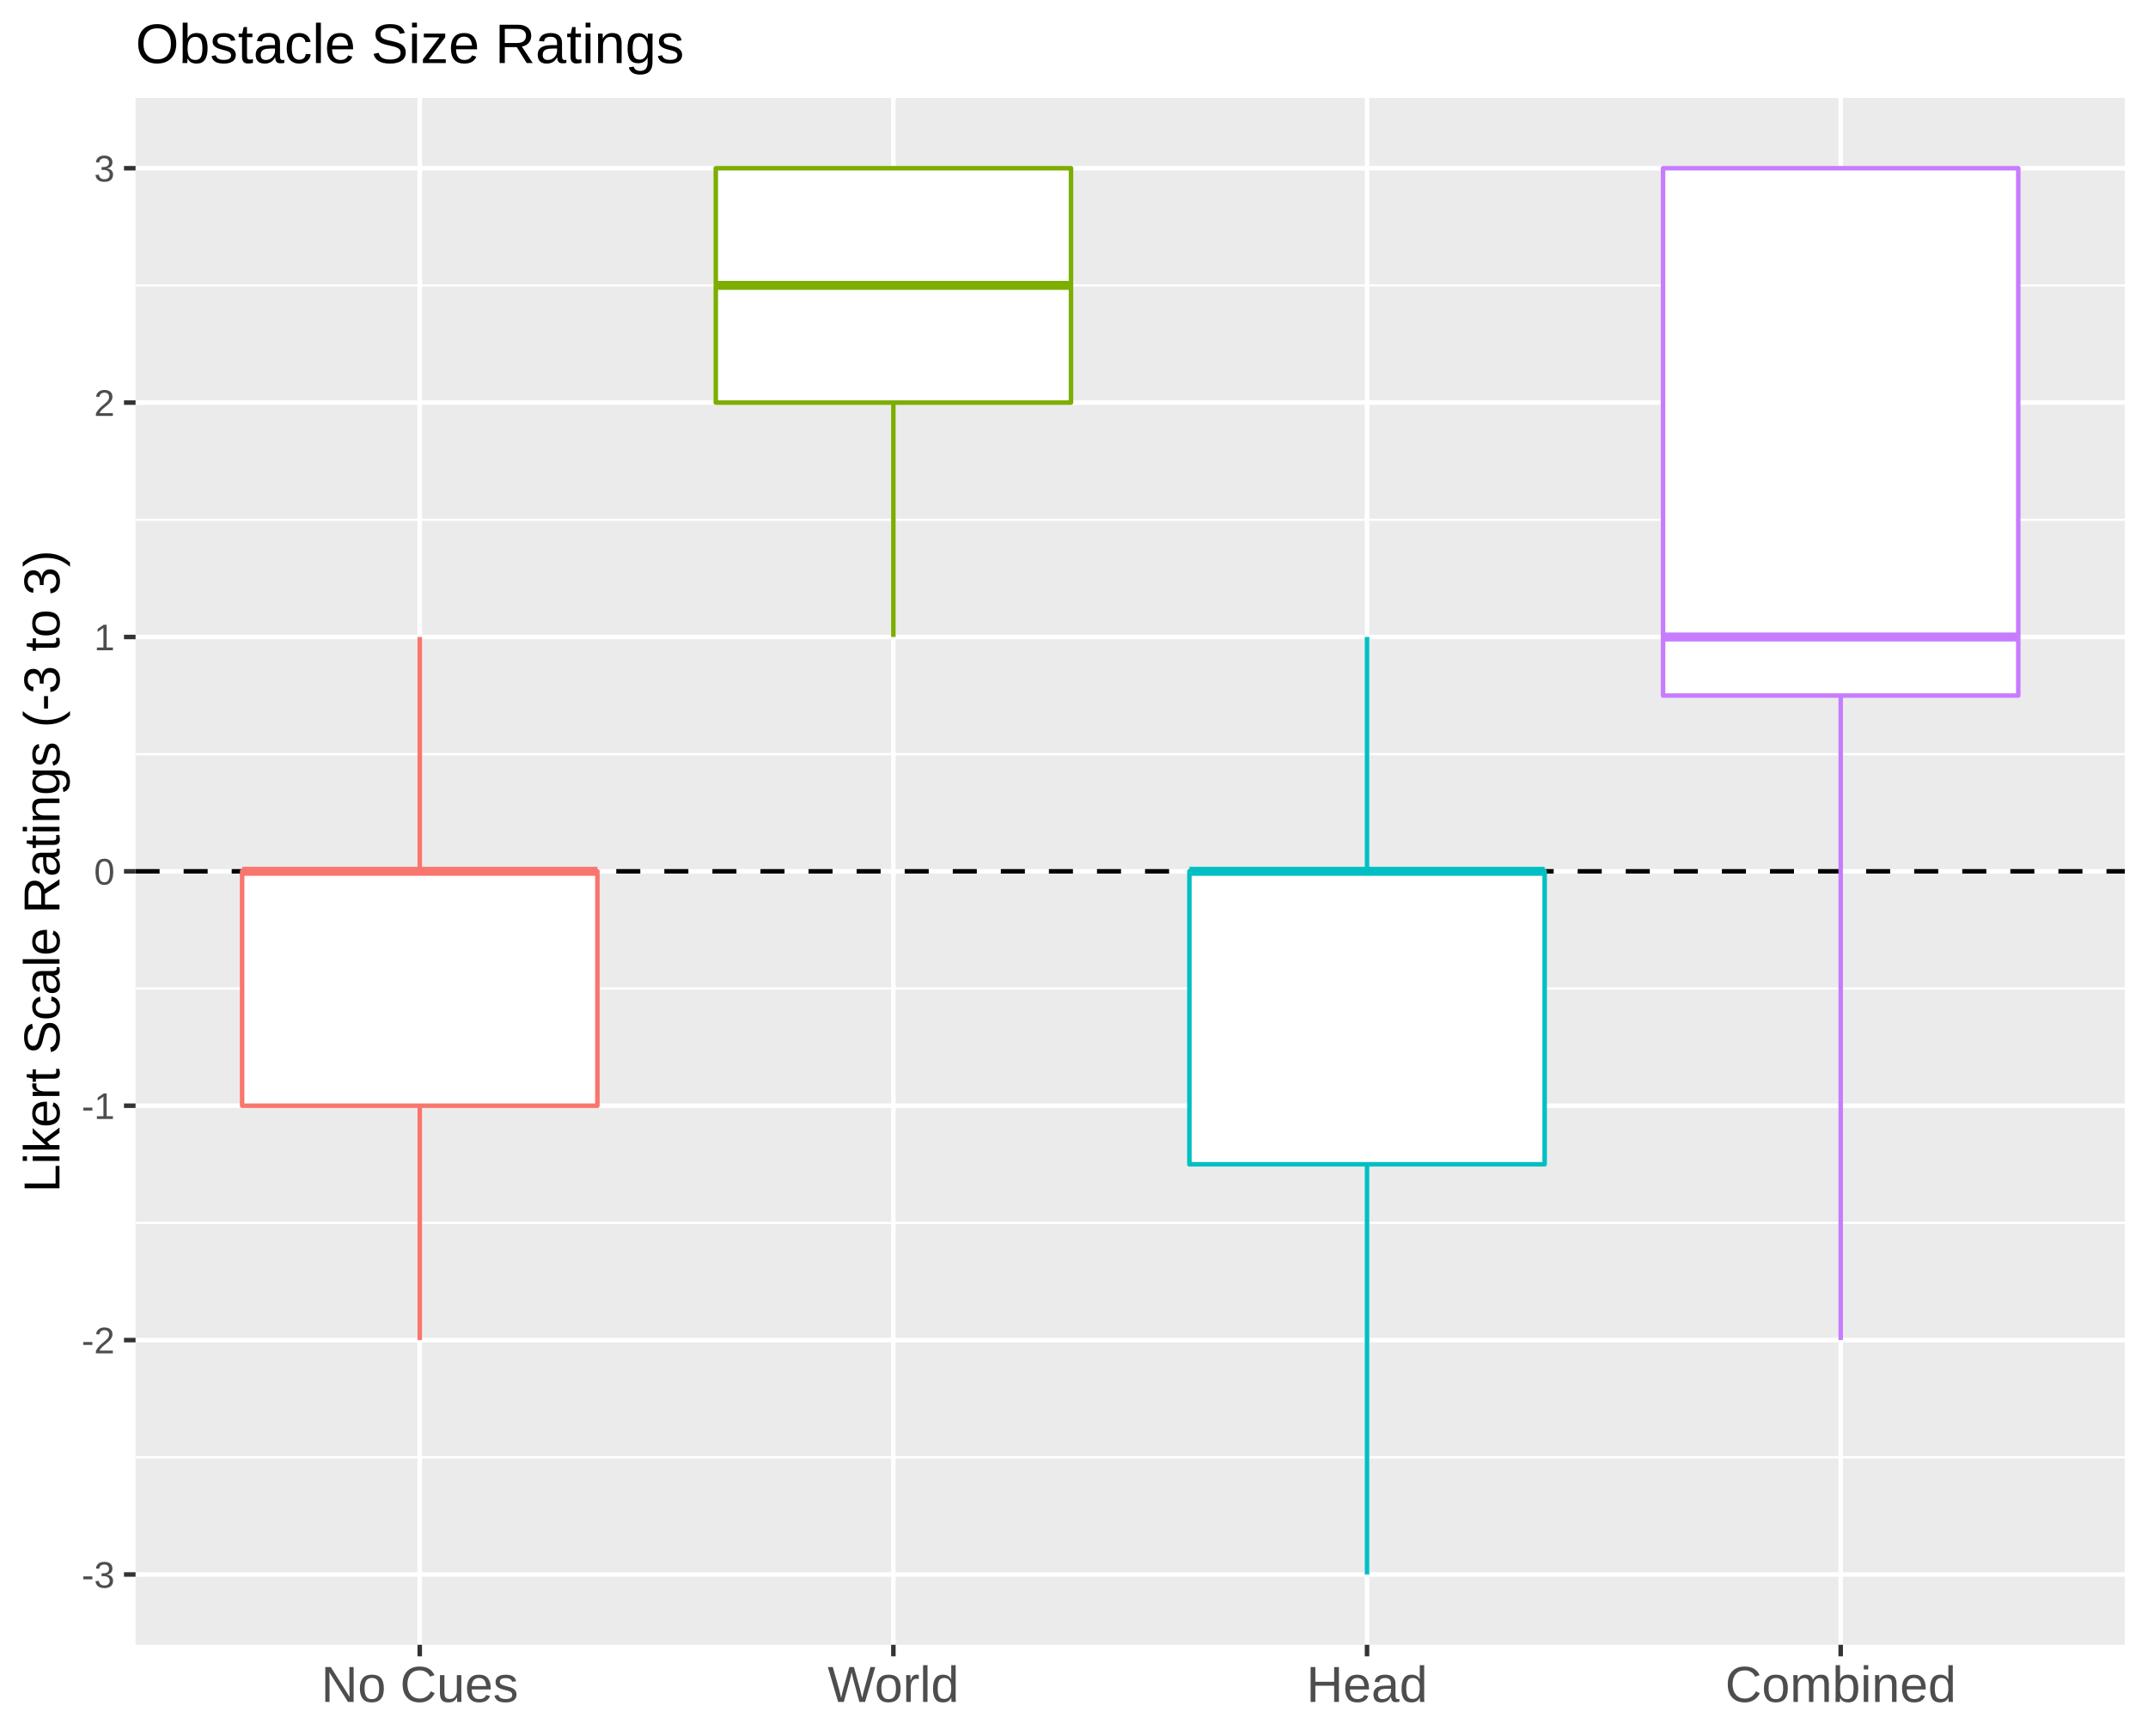
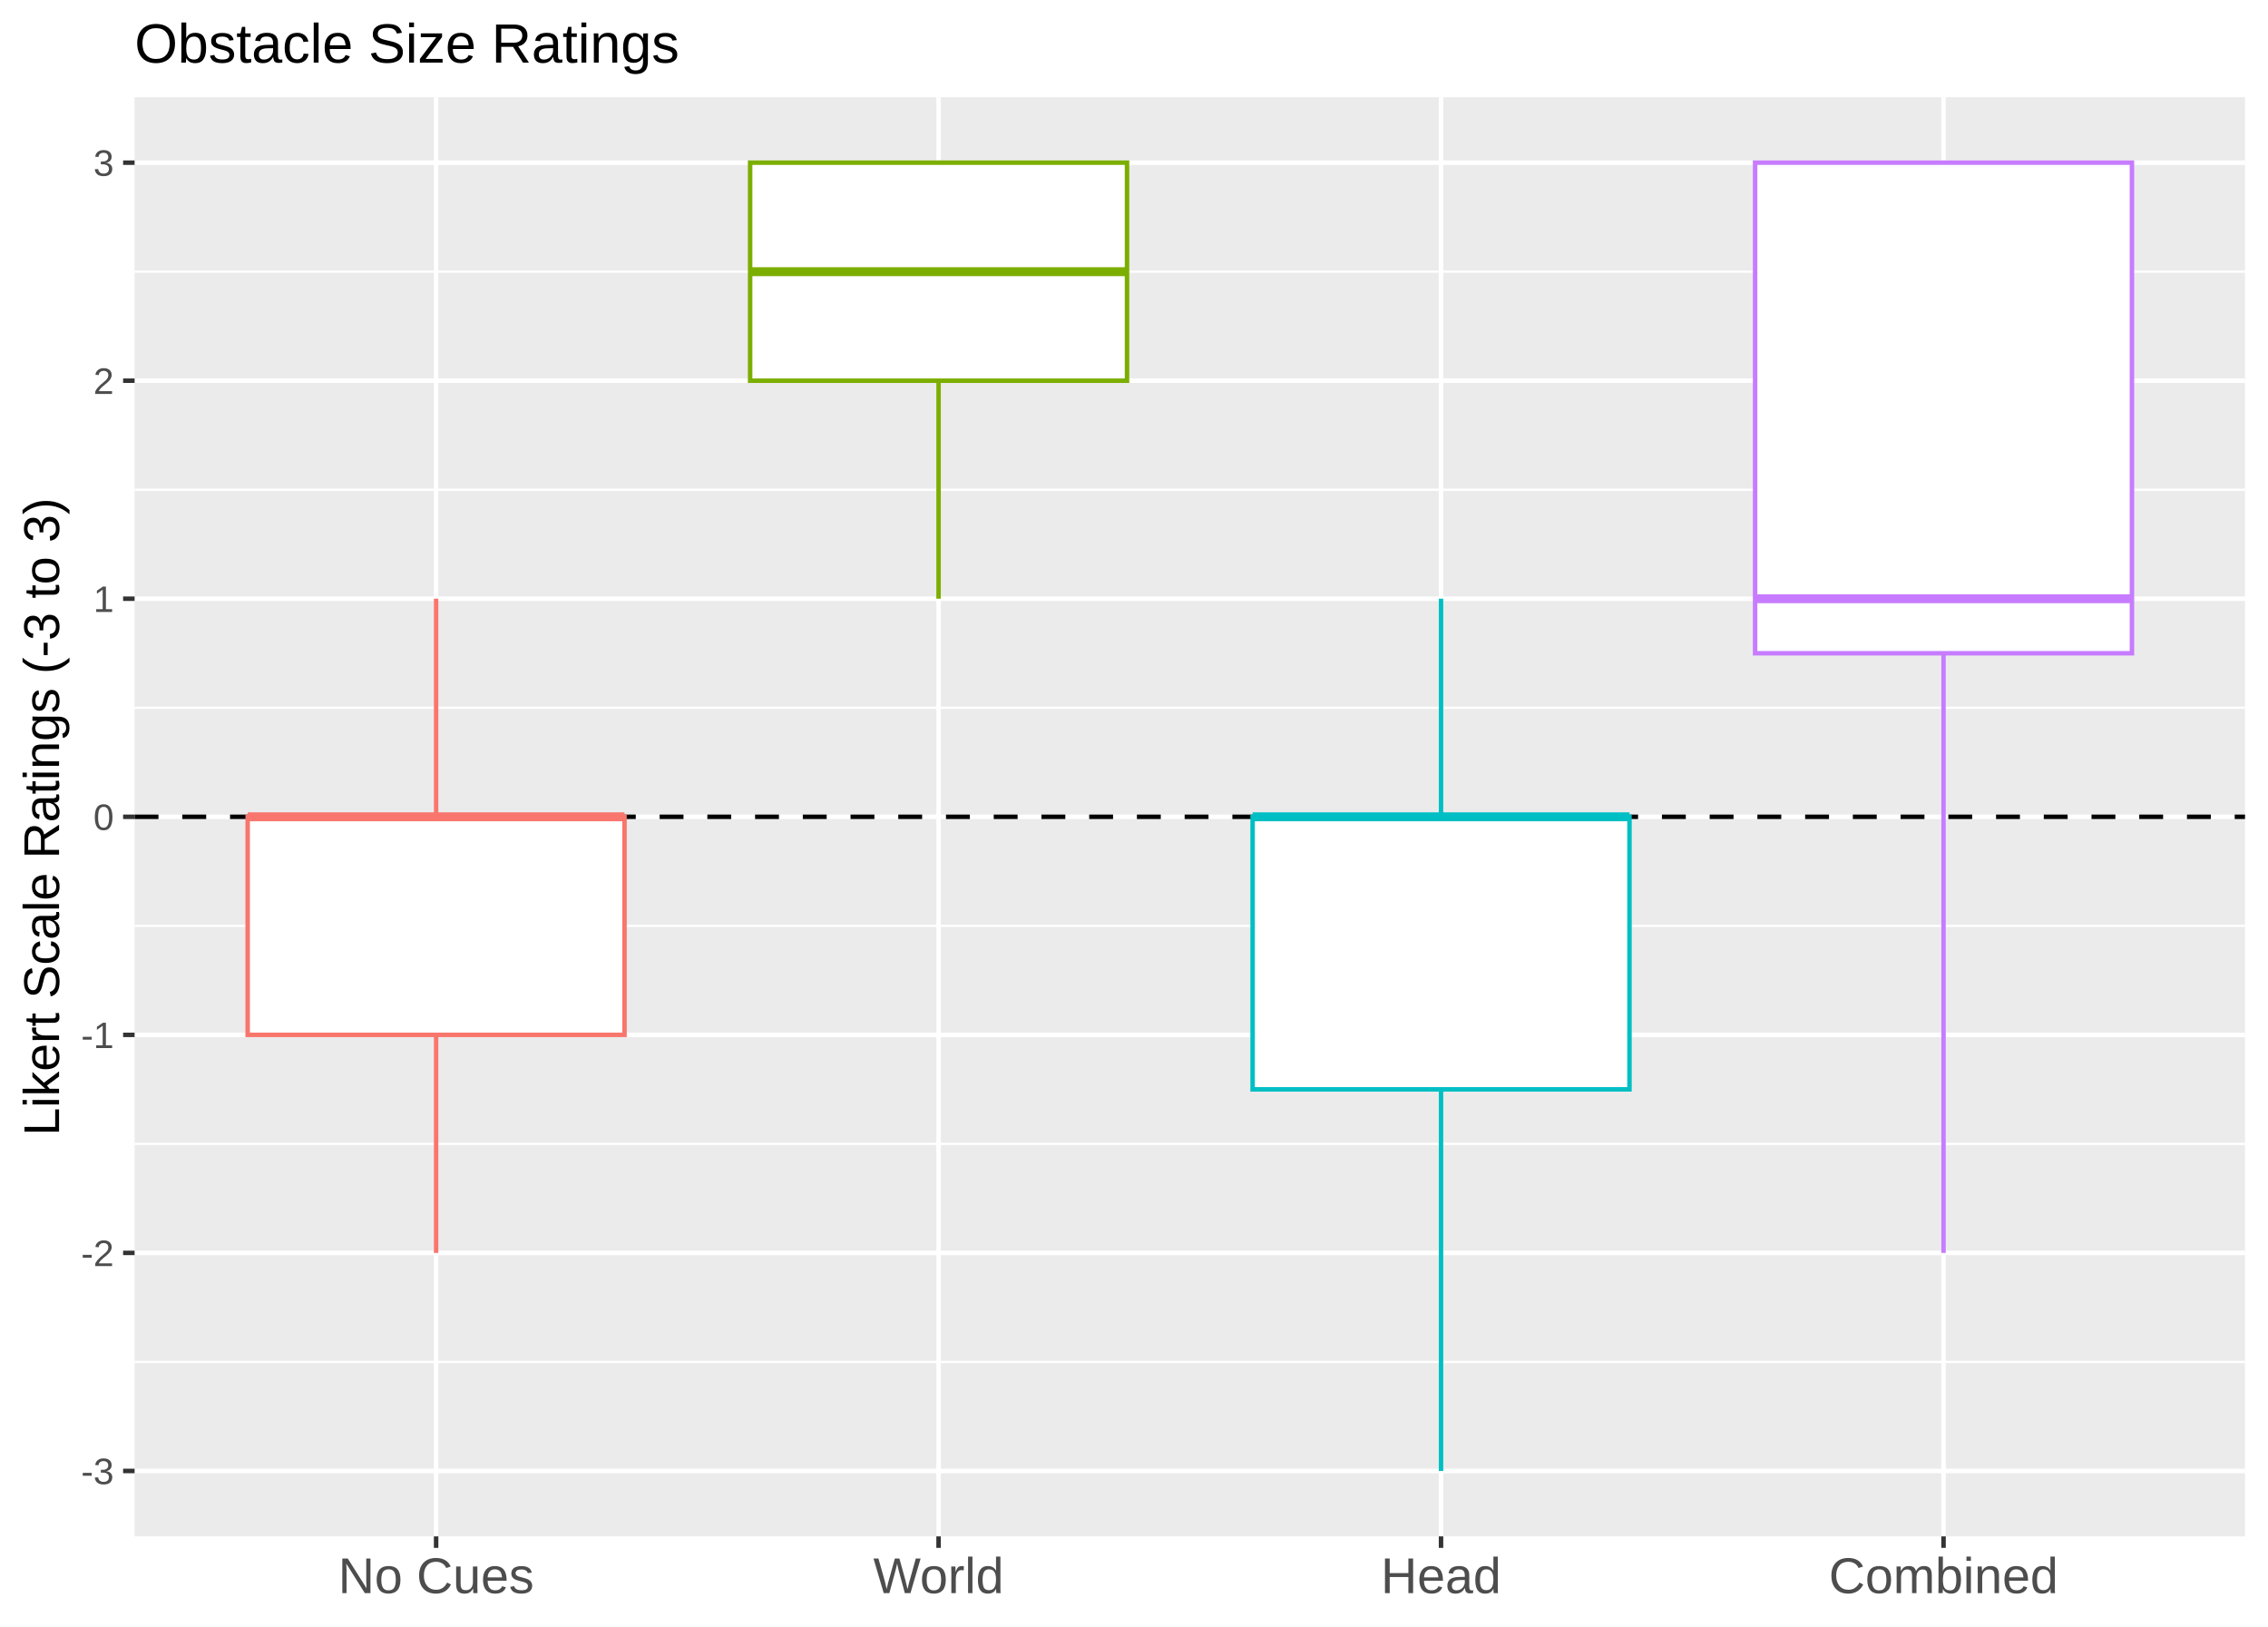
- <svg xmlns="http://www.w3.org/2000/svg" class="svglite" width="508.50pt" height="411.00pt" viewBox="0 0 508.50 411.00">
+ <svg xmlns="http://www.w3.org/2000/svg" class="svglite" width="540.75pt" height="387.75pt" viewBox="0 0 540.75 387.75">
  <defs>
    <style type="text/css">
    .svglite line, .svglite polyline, .svglite polygon, .svglite path, .svglite rect, .svglite circle {
      fill: none;
      stroke: #000000;
      stroke-linecap: round;
      stroke-linejoin: round;
      stroke-miterlimit: 10.00;
    }
    .svglite text {
      white-space: pre;
    }
  </style>
  </defs>
  <rect width="100%" height="100%" style="stroke: none; fill: #FFFFFF;" />
  <defs>
-     <clipPath id="cpMC4wMHw1MDguNTB8MC4wMHw0MTEuMDA=">
-       <rect x="0.00" y="0.00" width="508.50" height="411.00" />
+     <clipPath id="cpMC4wMHw1NDAuNzV8MC4wMHwzODcuNzU=">
+       <rect x="0.00" y="0.00" width="540.75" height="387.75" />
    </clipPath>
  </defs>
-   <g clip-path="url(#cpMC4wMHw1MDguNTB8MC4wMHw0MTEuMDA=)">
-     <rect x="0.00" y="0.00" width="508.50" height="411.00" style="stroke-width: 1.07; stroke: #FFFFFF; fill: #FFFFFF;" />
+   <g clip-path="url(#cpMC4wMHw1NDAuNzV8MC4wMHwzODcuNzU=)">
+     <rect x="0.00" y="0.00" width="540.75" height="387.75" style="stroke-width: 1.07; stroke: #FFFFFF; fill: #FFFFFF;" />
  </g>
  <defs>
-     <clipPath id="cpMzIuMDl8NTAzLjAyfDIzLjE4fDM4OS40Nw==">
-       <rect x="32.09" y="23.18" width="470.93" height="366.29" />
+     <clipPath id="cpMzIuMDl8NTM1LjI3fDIzLjE4fDM2Ni4yMg==">
+       <rect x="32.09" y="23.18" width="503.18" height="343.04" />
    </clipPath>
  </defs>
-   <g clip-path="url(#cpMzIuMDl8NTAzLjAyfDIzLjE4fDM4OS40Nw==)">
-     <rect x="32.09" y="23.18" width="470.93" height="366.29" style="stroke-width: 1.07; stroke: none; fill: #EBEBEB;" />
-     <polyline points="32.09,345.07 503.02,345.07 " style="stroke-width: 0.53; stroke: #FFFFFF; stroke-linecap: butt;" />
-     <polyline points="32.09,289.57 503.02,289.57 " style="stroke-width: 0.53; stroke: #FFFFFF; stroke-linecap: butt;" />
-     <polyline points="32.09,234.07 503.02,234.07 " style="stroke-width: 0.53; stroke: #FFFFFF; stroke-linecap: butt;" />
-     <polyline points="32.09,178.58 503.02,178.58 " style="stroke-width: 0.53; stroke: #FFFFFF; stroke-linecap: butt;" />
-     <polyline points="32.09,123.08 503.02,123.08 " style="stroke-width: 0.53; stroke: #FFFFFF; stroke-linecap: butt;" />
-     <polyline points="32.09,67.58 503.02,67.58 " style="stroke-width: 0.53; stroke: #FFFFFF; stroke-linecap: butt;" />
-     <polyline points="32.09,372.82 503.02,372.82 " style="stroke-width: 1.07; stroke: #FFFFFF; stroke-linecap: butt;" />
-     <polyline points="32.09,317.32 503.02,317.32 " style="stroke-width: 1.07; stroke: #FFFFFF; stroke-linecap: butt;" />
-     <polyline points="32.09,261.82 503.02,261.82 " style="stroke-width: 1.07; stroke: #FFFFFF; stroke-linecap: butt;" />
-     <polyline points="32.09,206.32 503.02,206.32 " style="stroke-width: 1.07; stroke: #FFFFFF; stroke-linecap: butt;" />
-     <polyline points="32.09,150.83 503.02,150.83 " style="stroke-width: 1.07; stroke: #FFFFFF; stroke-linecap: butt;" />
-     <polyline points="32.09,95.33 503.02,95.33 " style="stroke-width: 1.07; stroke: #FFFFFF; stroke-linecap: butt;" />
-     <polyline points="32.09,39.83 503.02,39.83 " style="stroke-width: 1.07; stroke: #FFFFFF; stroke-linecap: butt;" />
-     <polyline points="99.37,389.47 99.37,23.18 " style="stroke-width: 1.07; stroke: #FFFFFF; stroke-linecap: butt;" />
-     <polyline points="211.49,389.47 211.49,23.18 " style="stroke-width: 1.07; stroke: #FFFFFF; stroke-linecap: butt;" />
-     <polyline points="323.62,389.47 323.62,23.18 " style="stroke-width: 1.07; stroke: #FFFFFF; stroke-linecap: butt;" />
-     <polyline points="435.75,389.47 435.75,23.18 " style="stroke-width: 1.07; stroke: #FFFFFF; stroke-linecap: butt;" />
-     <line x1="32.09" y1="206.32" x2="503.02" y2="206.32" style="stroke-width: 1.07; stroke-dasharray: 5.69,5.69; stroke-linecap: butt;" />
-     <line x1="99.37" y1="206.32" x2="99.37" y2="150.83" style="stroke-width: 1.07; stroke: #F8766D; stroke-linecap: butt;" />
-     <line x1="99.37" y1="261.82" x2="99.37" y2="317.32" style="stroke-width: 1.07; stroke: #F8766D; stroke-linecap: butt;" />
-     <polygon points="57.32,206.32 57.32,261.82 141.42,261.82 141.42,206.32 57.32,206.32 " style="stroke-width: 1.07; stroke: #F8766D; fill: #FFFFFF;" />
-     <line x1="57.32" y1="206.32" x2="141.42" y2="206.32" style="stroke-width: 2.13; stroke: #F8766D; stroke-linecap: butt;" />
-     <line x1="211.49" y1="39.83" x2="211.49" y2="39.83" style="stroke-width: 1.07; stroke: #7CAE00; stroke-linecap: butt;" />
-     <line x1="211.49" y1="95.33" x2="211.49" y2="150.83" style="stroke-width: 1.07; stroke: #7CAE00; stroke-linecap: butt;" />
-     <polygon points="169.45,39.83 169.45,95.33 253.54,95.33 253.54,39.83 169.45,39.83 " style="stroke-width: 1.07; stroke: #7CAE00; fill: #FFFFFF;" />
-     <line x1="169.45" y1="67.58" x2="253.54" y2="67.58" style="stroke-width: 2.13; stroke: #7CAE00; stroke-linecap: butt;" />
-     <line x1="323.62" y1="206.32" x2="323.62" y2="150.83" style="stroke-width: 1.07; stroke: #00BFC4; stroke-linecap: butt;" />
-     <line x1="323.62" y1="275.70" x2="323.62" y2="372.82" style="stroke-width: 1.07; stroke: #00BFC4; stroke-linecap: butt;" />
-     <polygon points="281.57,206.32 281.57,275.70 365.67,275.70 365.67,206.32 281.57,206.32 " style="stroke-width: 1.07; stroke: #00BFC4; fill: #FFFFFF;" />
-     <line x1="281.57" y1="206.32" x2="365.67" y2="206.32" style="stroke-width: 2.13; stroke: #00BFC4; stroke-linecap: butt;" />
-     <line x1="435.75" y1="39.83" x2="435.75" y2="39.83" style="stroke-width: 1.07; stroke: #C77CFF; stroke-linecap: butt;" />
-     <line x1="435.75" y1="164.70" x2="435.75" y2="317.32" style="stroke-width: 1.07; stroke: #C77CFF; stroke-linecap: butt;" />
-     <polygon points="393.70,39.83 393.70,164.70 477.79,164.70 477.79,39.83 393.70,39.83 " style="stroke-width: 1.07; stroke: #C77CFF; fill: #FFFFFF;" />
-     <line x1="393.70" y1="150.83" x2="477.79" y2="150.83" style="stroke-width: 2.13; stroke: #C77CFF; stroke-linecap: butt;" />
+   <g clip-path="url(#cpMzIuMDl8NTM1LjI3fDIzLjE4fDM2Ni4yMg==)">
+     <rect x="32.09" y="23.18" width="503.18" height="343.04" style="stroke-width: 1.07; stroke: none; fill: #EBEBEB;" />
+     <polyline points="32.09,324.64 535.27,324.64 " style="stroke-width: 0.53; stroke: #FFFFFF; stroke-linecap: butt;" />
+     <polyline points="32.09,272.66 535.27,272.66 " style="stroke-width: 0.53; stroke: #FFFFFF; stroke-linecap: butt;" />
+     <polyline points="32.09,220.69 535.27,220.69 " style="stroke-width: 0.53; stroke: #FFFFFF; stroke-linecap: butt;" />
+     <polyline points="32.09,168.71 535.27,168.71 " style="stroke-width: 0.53; stroke: #FFFFFF; stroke-linecap: butt;" />
+     <polyline points="32.09,116.74 535.27,116.74 " style="stroke-width: 0.53; stroke: #FFFFFF; stroke-linecap: butt;" />
+     <polyline points="32.09,64.76 535.27,64.76 " style="stroke-width: 0.53; stroke: #FFFFFF; stroke-linecap: butt;" />
+     <polyline points="32.09,350.63 535.27,350.63 " style="stroke-width: 1.07; stroke: #FFFFFF; stroke-linecap: butt;" />
+     <polyline points="32.09,298.65 535.27,298.65 " style="stroke-width: 1.07; stroke: #FFFFFF; stroke-linecap: butt;" />
+     <polyline points="32.09,246.68 535.27,246.68 " style="stroke-width: 1.07; stroke: #FFFFFF; stroke-linecap: butt;" />
+     <polyline points="32.09,194.70 535.27,194.70 " style="stroke-width: 1.07; stroke: #FFFFFF; stroke-linecap: butt;" />
+     <polyline points="32.09,142.72 535.27,142.72 " style="stroke-width: 1.07; stroke: #FFFFFF; stroke-linecap: butt;" />
+     <polyline points="32.09,90.75 535.27,90.75 " style="stroke-width: 1.07; stroke: #FFFFFF; stroke-linecap: butt;" />
+     <polyline points="32.09,38.77 535.27,38.77 " style="stroke-width: 1.07; stroke: #FFFFFF; stroke-linecap: butt;" />
+     <polyline points="103.98,366.22 103.98,23.18 " style="stroke-width: 1.07; stroke: #FFFFFF; stroke-linecap: butt;" />
+     <polyline points="223.78,366.22 223.78,23.18 " style="stroke-width: 1.07; stroke: #FFFFFF; stroke-linecap: butt;" />
+     <polyline points="343.58,366.22 343.58,23.18 " style="stroke-width: 1.07; stroke: #FFFFFF; stroke-linecap: butt;" />
+     <polyline points="463.39,366.22 463.39,23.18 " style="stroke-width: 1.07; stroke: #FFFFFF; stroke-linecap: butt;" />
+     <line x1="32.09" y1="194.70" x2="535.27" y2="194.70" style="stroke-width: 1.07; stroke-dasharray: 5.69,5.69; stroke-linecap: butt;" />
+     <line x1="103.98" y1="194.70" x2="103.98" y2="142.72" style="stroke-width: 1.07; stroke: #F8766D; stroke-linecap: butt;" />
+     <line x1="103.98" y1="246.68" x2="103.98" y2="298.65" style="stroke-width: 1.07; stroke: #F8766D; stroke-linecap: butt;" />
+     <polygon points="59.05,194.70 59.05,246.68 148.90,246.68 148.90,194.70 59.05,194.70 " style="stroke-width: 1.07; stroke: #F8766D; stroke-linecap: butt; stroke-linejoin: miter; fill: #FFFFFF;" />
+     <line x1="59.05" y1="194.70" x2="148.90" y2="194.70" style="stroke-width: 2.13; stroke: #F8766D; stroke-linecap: butt; stroke-linejoin: miter;" />
+     <line x1="223.78" y1="38.77" x2="223.78" y2="38.77" style="stroke-width: 1.07; stroke: #7CAE00; stroke-linecap: butt;" />
+     <line x1="223.78" y1="90.75" x2="223.78" y2="142.72" style="stroke-width: 1.07; stroke: #7CAE00; stroke-linecap: butt;" />
+     <polygon points="178.85,38.77 178.85,90.75 268.71,90.75 268.71,38.77 178.85,38.77 " style="stroke-width: 1.07; stroke: #7CAE00; stroke-linecap: butt; stroke-linejoin: miter; fill: #FFFFFF;" />
+     <line x1="178.85" y1="64.76" x2="268.71" y2="64.76" style="stroke-width: 2.13; stroke: #7CAE00; stroke-linecap: butt; stroke-linejoin: miter;" />
+     <line x1="343.58" y1="194.70" x2="343.58" y2="142.72" style="stroke-width: 1.07; stroke: #00BFC4; stroke-linecap: butt;" />
+     <line x1="343.58" y1="259.67" x2="343.58" y2="350.63" style="stroke-width: 1.07; stroke: #00BFC4; stroke-linecap: butt;" />
+     <polygon points="298.66,194.70 298.66,259.67 388.51,259.67 388.51,194.70 298.66,194.70 " style="stroke-width: 1.07; stroke: #00BFC4; stroke-linecap: butt; stroke-linejoin: miter; fill: #FFFFFF;" />
+     <line x1="298.66" y1="194.70" x2="388.51" y2="194.70" style="stroke-width: 2.13; stroke: #00BFC4; stroke-linecap: butt; stroke-linejoin: miter;" />
+     <line x1="463.39" y1="38.77" x2="463.39" y2="38.77" style="stroke-width: 1.07; stroke: #C77CFF; stroke-linecap: butt;" />
+     <line x1="463.39" y1="155.72" x2="463.39" y2="298.65" style="stroke-width: 1.07; stroke: #C77CFF; stroke-linecap: butt;" />
+     <polygon points="418.46,38.77 418.46,155.72 508.31,155.72 508.31,38.77 418.46,38.77 " style="stroke-width: 1.07; stroke: #C77CFF; stroke-linecap: butt; stroke-linejoin: miter; fill: #FFFFFF;" />
+     <line x1="418.46" y1="142.72" x2="508.31" y2="142.72" style="stroke-width: 2.13; stroke: #C77CFF; stroke-linecap: butt; stroke-linejoin: miter;" />
  </g>
-   <g clip-path="url(#cpMC4wMHw1MDguNTB8MC4wMHw0MTEuMDA=)">
-     <text x="27.16" y="375.97" text-anchor="end" style="font-size: 8.80px;fill: #4D4D4D; font-family: &quot;Arial&quot;;" textLength="7.83px" lengthAdjust="spacingAndGlyphs">-3</text>
-     <text x="27.16" y="320.47" text-anchor="end" style="font-size: 8.80px;fill: #4D4D4D; font-family: &quot;Arial&quot;;" textLength="7.83px" lengthAdjust="spacingAndGlyphs">-2</text>
-     <text x="27.16" y="264.97" text-anchor="end" style="font-size: 8.80px;fill: #4D4D4D; font-family: &quot;Arial&quot;;" textLength="7.83px" lengthAdjust="spacingAndGlyphs">-1</text>
-     <text x="27.16" y="209.47" text-anchor="end" style="font-size: 8.80px;fill: #4D4D4D; font-family: &quot;Arial&quot;;" textLength="4.90px" lengthAdjust="spacingAndGlyphs">0</text>
-     <text x="27.16" y="153.98" text-anchor="end" style="font-size: 8.80px;fill: #4D4D4D; font-family: &quot;Arial&quot;;" textLength="4.90px" lengthAdjust="spacingAndGlyphs">1</text>
-     <text x="27.16" y="98.48" text-anchor="end" style="font-size: 8.80px;fill: #4D4D4D; font-family: &quot;Arial&quot;;" textLength="4.90px" lengthAdjust="spacingAndGlyphs">2</text>
-     <text x="27.16" y="42.98" text-anchor="end" style="font-size: 8.80px;fill: #4D4D4D; font-family: &quot;Arial&quot;;" textLength="4.90px" lengthAdjust="spacingAndGlyphs">3</text>
-     <polyline points="29.35,372.82 32.09,372.82 " style="stroke-width: 1.07; stroke: #333333; stroke-linecap: butt;" />
-     <polyline points="29.35,317.32 32.09,317.32 " style="stroke-width: 1.07; stroke: #333333; stroke-linecap: butt;" />
-     <polyline points="29.35,261.82 32.09,261.82 " style="stroke-width: 1.07; stroke: #333333; stroke-linecap: butt;" />
-     <polyline points="29.35,206.32 32.09,206.32 " style="stroke-width: 1.07; stroke: #333333; stroke-linecap: butt;" />
-     <polyline points="29.35,150.83 32.09,150.83 " style="stroke-width: 1.07; stroke: #333333; stroke-linecap: butt;" />
-     <polyline points="29.35,95.33 32.09,95.33 " style="stroke-width: 1.07; stroke: #333333; stroke-linecap: butt;" />
-     <polyline points="29.35,39.83 32.09,39.83 " style="stroke-width: 1.07; stroke: #333333; stroke-linecap: butt;" />
-     <polyline points="99.37,392.21 99.37,389.47 " style="stroke-width: 1.07; stroke: #333333; stroke-linecap: butt;" />
-     <polyline points="211.49,392.21 211.49,389.47 " style="stroke-width: 1.07; stroke: #333333; stroke-linecap: butt;" />
-     <polyline points="323.62,392.21 323.62,389.47 " style="stroke-width: 1.07; stroke: #333333; stroke-linecap: butt;" />
-     <polyline points="435.75,392.21 435.75,389.47 " style="stroke-width: 1.07; stroke: #333333; stroke-linecap: butt;" />
-     <text x="99.37" y="403.00" text-anchor="middle" style="font-size: 12.00px;fill: #4D4D4D; font-family: &quot;Arial&quot;;" textLength="46.70px" lengthAdjust="spacingAndGlyphs">No Cues</text>
-     <text x="211.49" y="403.00" text-anchor="middle" style="font-size: 12.00px;fill: #4D4D4D; font-family: &quot;Arial&quot;;" textLength="31.12px" lengthAdjust="spacingAndGlyphs">World</text>
-     <text x="323.62" y="403.00" text-anchor="middle" style="font-size: 12.00px;fill: #4D4D4D; font-family: &quot;Arial&quot;;" textLength="28.69px" lengthAdjust="spacingAndGlyphs">Head</text>
-     <text x="435.75" y="403.00" text-anchor="middle" style="font-size: 12.00px;fill: #4D4D4D; font-family: &quot;Arial&quot;;" textLength="54.71px" lengthAdjust="spacingAndGlyphs">Combined</text>
-     <text transform="translate(14.08,206.32) rotate(-90)" text-anchor="middle" style="font-size: 12.00px; font-family: &quot;Arial&quot;;" textLength="152.08px" lengthAdjust="spacingAndGlyphs">Likert Scale Ratings (-3 to 3)</text>
+   <g clip-path="url(#cpMC4wMHw1NDAuNzV8MC4wMHwzODcuNzU=)">
+     <text x="27.16" y="353.78" text-anchor="end" style="font-size: 8.80px;fill: #4D4D4D; font-family: &quot;Arial&quot;;" textLength="7.83px" lengthAdjust="spacingAndGlyphs">-3</text>
+     <text x="27.16" y="301.80" text-anchor="end" style="font-size: 8.80px;fill: #4D4D4D; font-family: &quot;Arial&quot;;" textLength="7.83px" lengthAdjust="spacingAndGlyphs">-2</text>
+     <text x="27.16" y="249.83" text-anchor="end" style="font-size: 8.80px;fill: #4D4D4D; font-family: &quot;Arial&quot;;" textLength="7.83px" lengthAdjust="spacingAndGlyphs">-1</text>
+     <text x="27.16" y="197.85" text-anchor="end" style="font-size: 8.80px;fill: #4D4D4D; font-family: &quot;Arial&quot;;" textLength="4.90px" lengthAdjust="spacingAndGlyphs">0</text>
+     <text x="27.16" y="145.87" text-anchor="end" style="font-size: 8.80px;fill: #4D4D4D; font-family: &quot;Arial&quot;;" textLength="4.90px" lengthAdjust="spacingAndGlyphs">1</text>
+     <text x="27.16" y="93.90" text-anchor="end" style="font-size: 8.80px;fill: #4D4D4D; font-family: &quot;Arial&quot;;" textLength="4.90px" lengthAdjust="spacingAndGlyphs">2</text>
+     <text x="27.16" y="41.92" text-anchor="end" style="font-size: 8.80px;fill: #4D4D4D; font-family: &quot;Arial&quot;;" textLength="4.90px" lengthAdjust="spacingAndGlyphs">3</text>
+     <polyline points="29.35,350.63 32.09,350.63 " style="stroke-width: 1.07; stroke: #333333; stroke-linecap: butt;" />
+     <polyline points="29.35,298.65 32.09,298.65 " style="stroke-width: 1.07; stroke: #333333; stroke-linecap: butt;" />
+     <polyline points="29.35,246.68 32.09,246.68 " style="stroke-width: 1.07; stroke: #333333; stroke-linecap: butt;" />
+     <polyline points="29.35,194.70 32.09,194.70 " style="stroke-width: 1.07; stroke: #333333; stroke-linecap: butt;" />
+     <polyline points="29.35,142.72 32.09,142.72 " style="stroke-width: 1.07; stroke: #333333; stroke-linecap: butt;" />
+     <polyline points="29.35,90.75 32.09,90.75 " style="stroke-width: 1.07; stroke: #333333; stroke-linecap: butt;" />
+     <polyline points="29.35,38.77 32.09,38.77 " style="stroke-width: 1.07; stroke: #333333; stroke-linecap: butt;" />
+     <polyline points="103.98,368.96 103.98,366.22 " style="stroke-width: 1.07; stroke: #333333; stroke-linecap: butt;" />
+     <polyline points="223.78,368.96 223.78,366.22 " style="stroke-width: 1.07; stroke: #333333; stroke-linecap: butt;" />
+     <polyline points="343.58,368.96 343.58,366.22 " style="stroke-width: 1.07; stroke: #333333; stroke-linecap: butt;" />
+     <polyline points="463.39,368.96 463.39,366.22 " style="stroke-width: 1.07; stroke: #333333; stroke-linecap: butt;" />
+     <text x="103.98" y="379.75" text-anchor="middle" style="font-size: 12.00px;fill: #4D4D4D; font-family: &quot;Arial&quot;;" textLength="46.70px" lengthAdjust="spacingAndGlyphs">No Cues</text>
+     <text x="223.78" y="379.75" text-anchor="middle" style="font-size: 12.00px;fill: #4D4D4D; font-family: &quot;Arial&quot;;" textLength="31.12px" lengthAdjust="spacingAndGlyphs">World</text>
+     <text x="343.58" y="379.75" text-anchor="middle" style="font-size: 12.00px;fill: #4D4D4D; font-family: &quot;Arial&quot;;" textLength="28.69px" lengthAdjust="spacingAndGlyphs">Head</text>
+     <text x="463.39" y="379.75" text-anchor="middle" style="font-size: 12.00px;fill: #4D4D4D; font-family: &quot;Arial&quot;;" textLength="54.71px" lengthAdjust="spacingAndGlyphs">Combined</text>
+     <text transform="translate(14.08,194.70) rotate(-90)" text-anchor="middle" style="font-size: 12.00px; font-family: &quot;Arial&quot;;" textLength="152.08px" lengthAdjust="spacingAndGlyphs">Likert Scale Ratings (-3 to 3)</text>
    <text x="32.09" y="14.93" style="font-size: 13.20px; font-family: &quot;Arial&quot;;" textLength="129.77px" lengthAdjust="spacingAndGlyphs">Obstacle Size Ratings</text>
  </g>
</svg>
